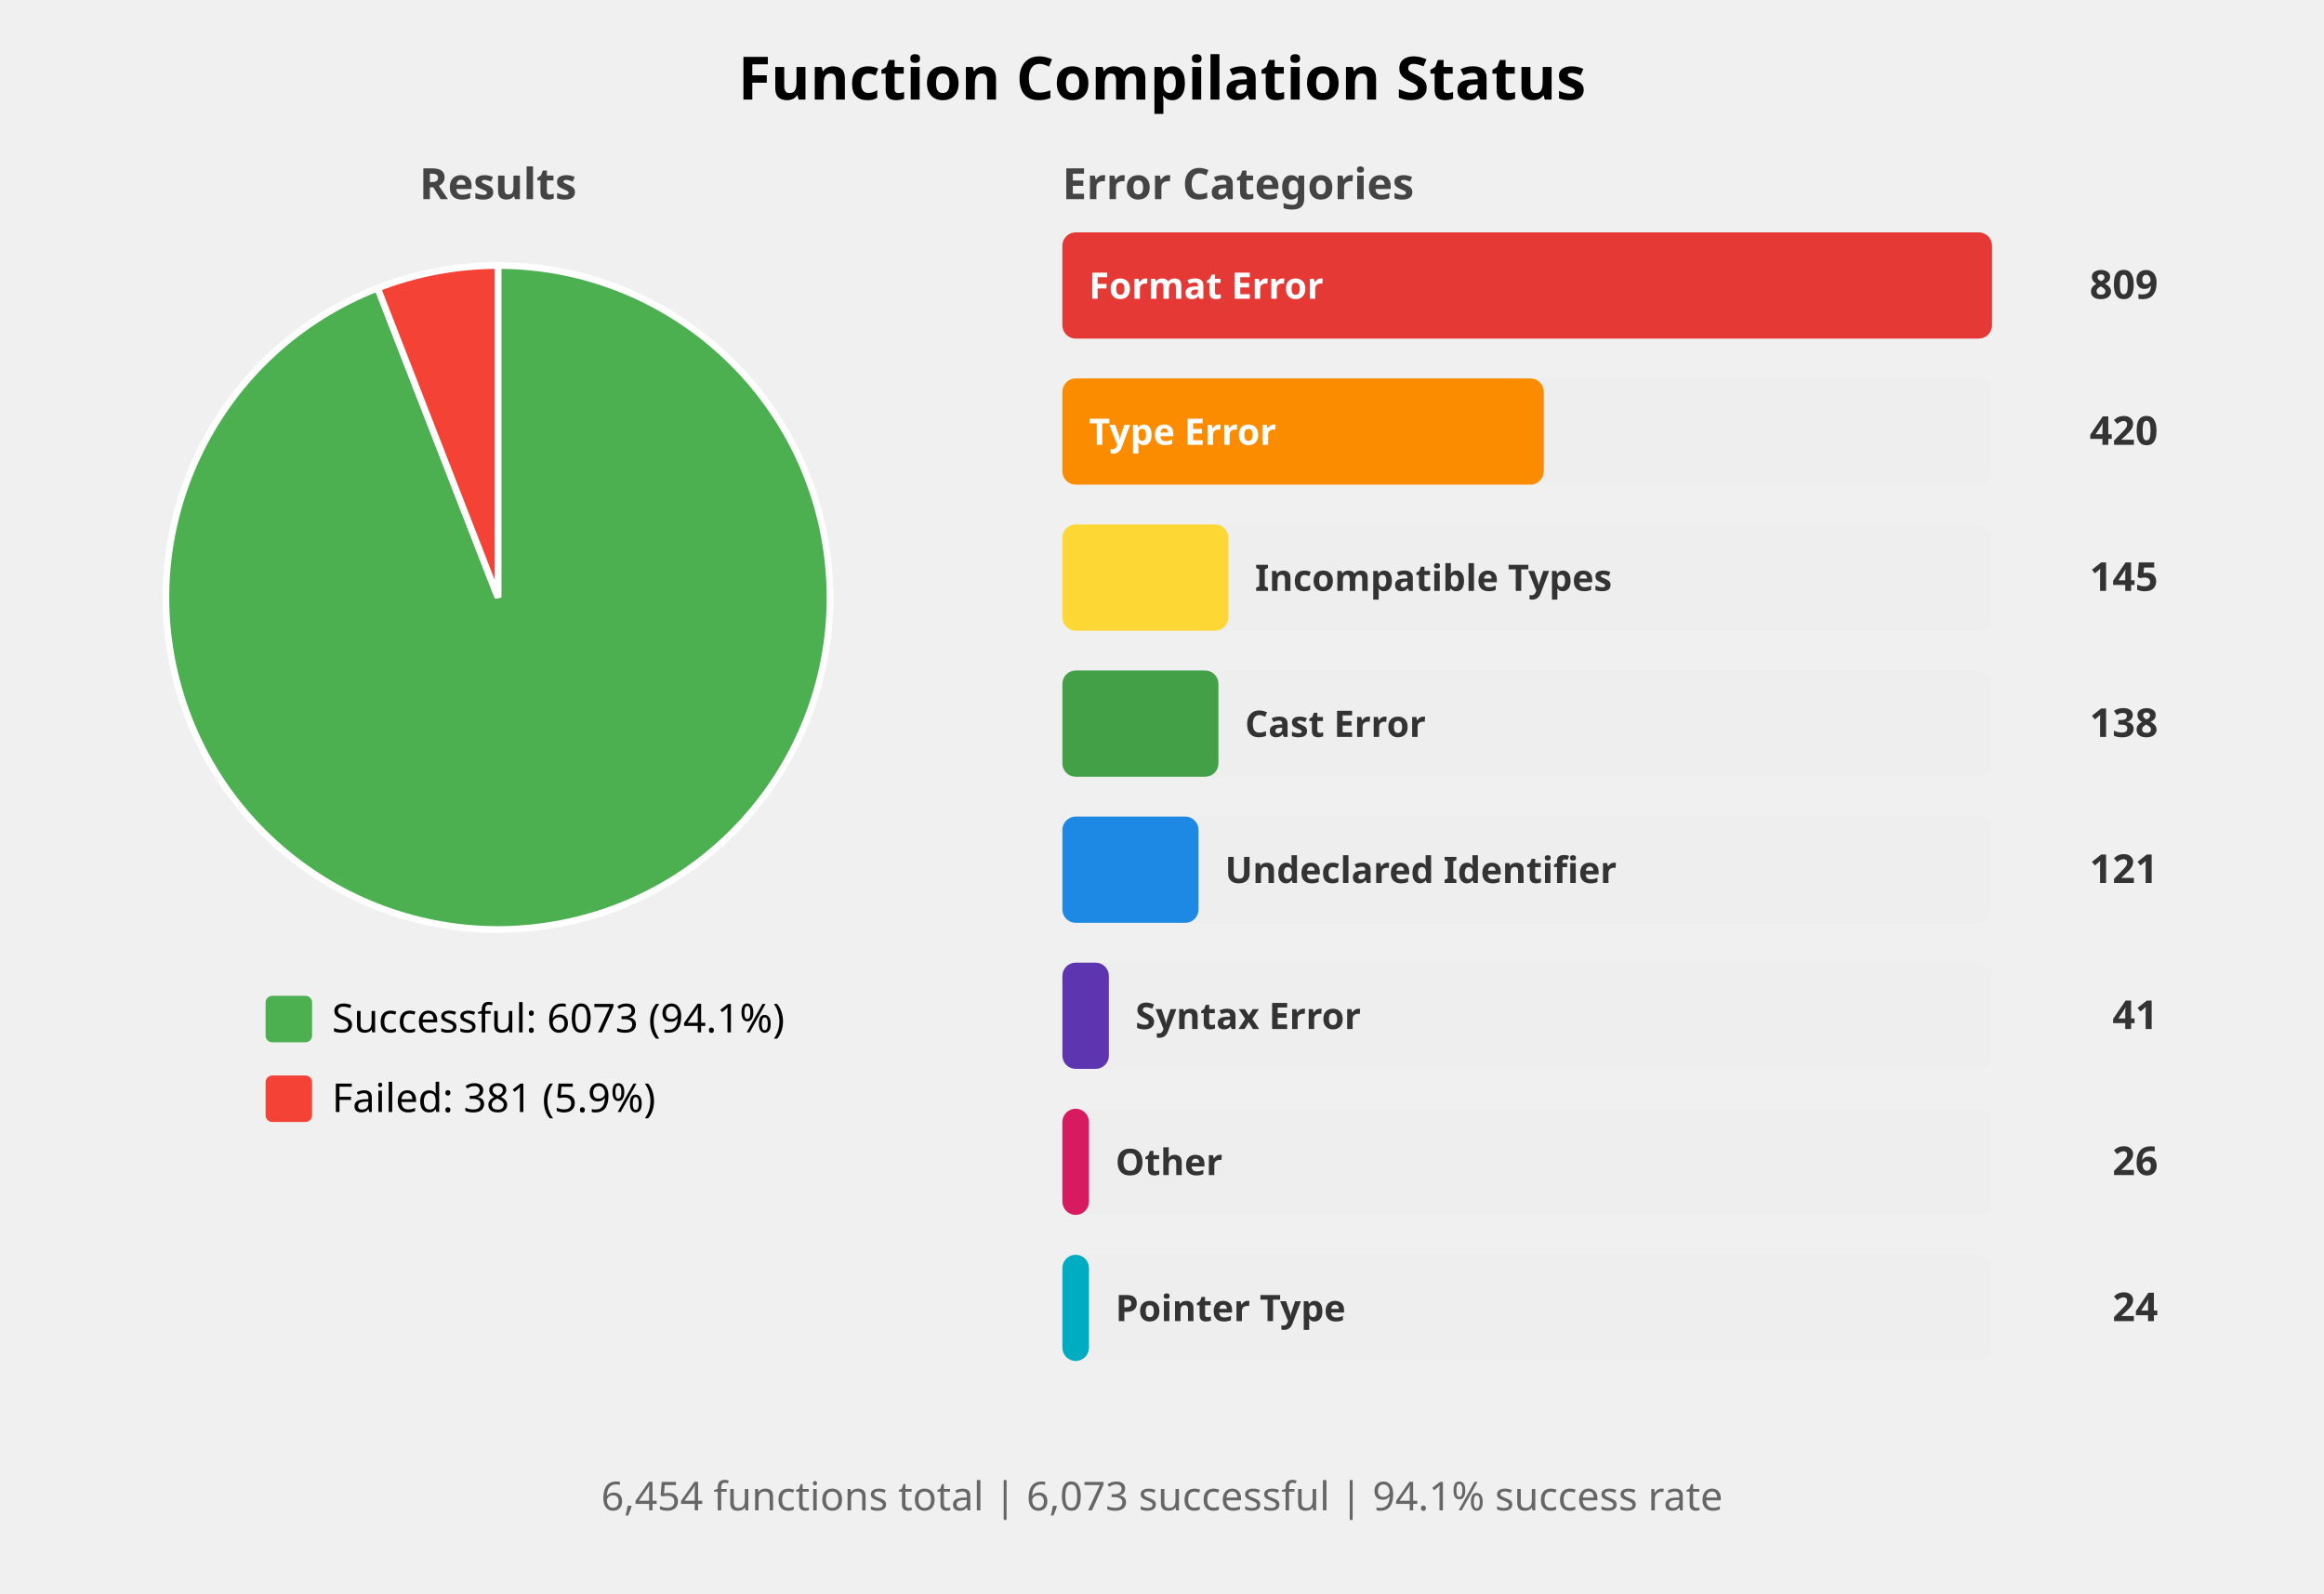
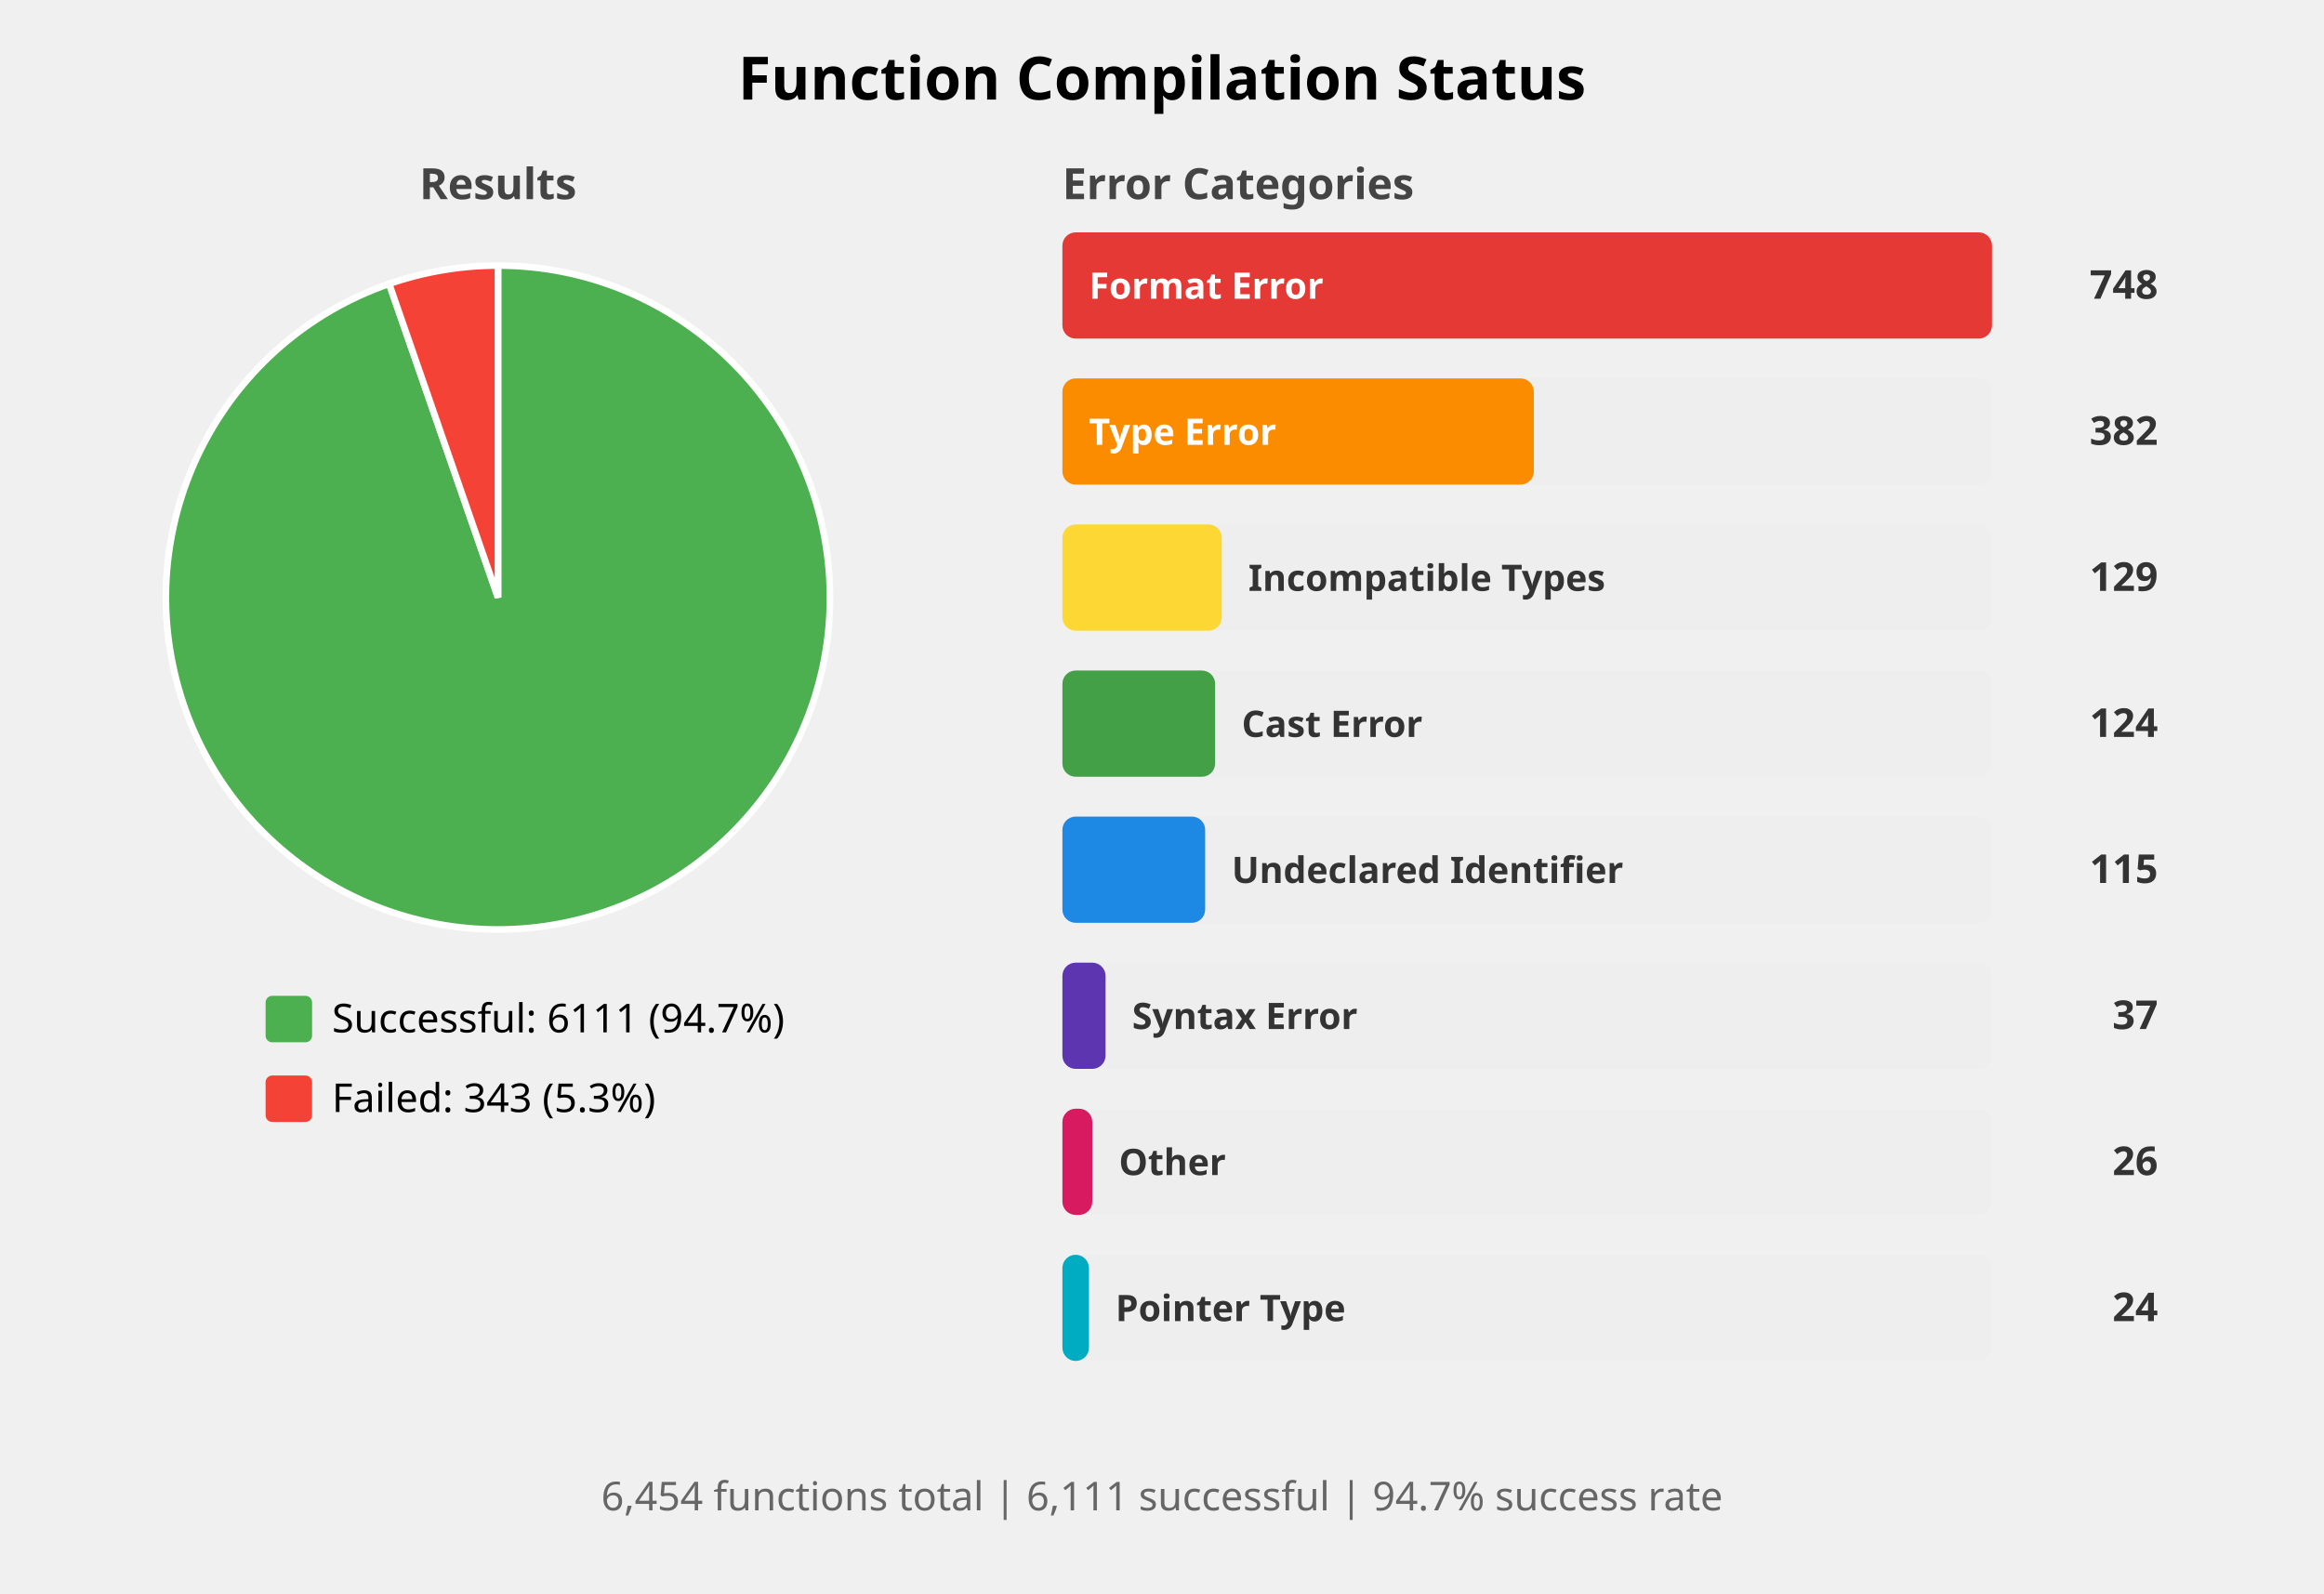
<svg xmlns="http://www.w3.org/2000/svg" width="700" height="480" viewBox="0 0 700 480">
  <style>
    .title { font: bold 18px sans-serif; }
    .subtitle { font: bold 13px sans-serif; fill: #444; }
    .label { font: 12px sans-serif; }
    .bar-label { font: bold 11px sans-serif; fill: white; }
    .bar-label-dark { font: bold 11px sans-serif; fill: #333; }
    .count { font: bold 12px sans-serif; fill: #333; }
    .summary { font: 12px sans-serif; fill: #666; }
  </style>
  <rect width="100%%" height="100%%" fill="white" />
  <text x="350" y="30" class="title" text-anchor="middle">Function Compilation Status</text>
  <text x="150" y="60" class="subtitle" text-anchor="middle">Results</text>
-   <path d="M 150,180 L 150.00,80.00 A 100,100 0 1,1 113.75,86.80 Z" fill="#4CAF50" stroke="white" stroke-width="2" />
-   <path d="M 150,180 L 113.75,86.80 A 100,100 0 0,1 150.00,80.00 Z" fill="#F44336" stroke="white" stroke-width="2" />
+   <path d="M 150,180 L 150.00,80.00 A 100,100 0 1,1 117.22,85.52 Z" fill="#4CAF50" stroke="white" stroke-width="2" />
+   <path d="M 150,180 L 117.22,85.52 A 100,100 0 0,1 150.00,80.00 Z" fill="#F44336" stroke="white" stroke-width="2" />
  <rect x="80" y="300" width="14" height="14" fill="#4CAF50" rx="2" />
-   <text x="100" y="311" class="label">Successful: 6073 (94.1%)</text>
+   <text x="100" y="311" class="label">Successful: 6111 (94.7%)</text>
  <rect x="80" y="324" width="14" height="14" fill="#F44336" rx="2" />
-   <text x="100" y="335" class="label">Failed: 381 (5.9%)</text>
+   <text x="100" y="335" class="label">Failed: 343 (5.3%)</text>
  <text x="320" y="60" class="subtitle">Error Categories</text>
  <rect x="320" y="70" width="280" height="32" fill="#EEEEEE" rx="4" />
  <rect x="320" y="70" width="280" height="32" fill="#E53935" rx="4" />
  <text x="328" y="90" class="bar-label">Format Error</text>
-   <text x="650" y="90" class="count" text-anchor="end">809</text>
+   <text x="650" y="90" class="count" text-anchor="end">748</text>
  <rect x="320" y="114" width="280" height="32" fill="#EEEEEE" rx="4" />
-   <rect x="320" y="114" width="145" height="32" fill="#FB8C00" rx="4" />
+   <rect x="320" y="114" width="142" height="32" fill="#FB8C00" rx="4" />
  <text x="328" y="134" class="bar-label">Type Error</text>
-   <text x="650" y="134" class="count" text-anchor="end">420</text>
+   <text x="650" y="134" class="count" text-anchor="end">382</text>
  <rect x="320" y="158" width="280" height="32" fill="#EEEEEE" rx="4" />
-   <rect x="320" y="158" width="50" height="32" fill="#FDD835" rx="4" />
-   <text x="378" y="178" class="bar-label-dark">Incompatible Types</text>
-   <text x="650" y="178" class="count" text-anchor="end">145</text>
+   <rect x="320" y="158" width="48" height="32" fill="#FDD835" rx="4" />
+   <text x="376" y="178" class="bar-label-dark">Incompatible Types</text>
+   <text x="650" y="178" class="count" text-anchor="end">129</text>
  <rect x="320" y="202" width="280" height="32" fill="#EEEEEE" rx="4" />
-   <rect x="320" y="202" width="47" height="32" fill="#43A047" rx="4" />
-   <text x="375" y="222" class="bar-label-dark">Cast Error</text>
-   <text x="650" y="222" class="count" text-anchor="end">138</text>
+   <rect x="320" y="202" width="46" height="32" fill="#43A047" rx="4" />
+   <text x="374" y="222" class="bar-label-dark">Cast Error</text>
+   <text x="650" y="222" class="count" text-anchor="end">124</text>
  <rect x="320" y="246" width="280" height="32" fill="#EEEEEE" rx="4" />
-   <rect x="320" y="246" width="41" height="32" fill="#1E88E5" rx="4" />
-   <text x="369" y="266" class="bar-label-dark">Undeclared Identifier</text>
-   <text x="650" y="266" class="count" text-anchor="end">121</text>
+   <rect x="320" y="246" width="43" height="32" fill="#1E88E5" rx="4" />
+   <text x="371" y="266" class="bar-label-dark">Undeclared Identifier</text>
+   <text x="650" y="266" class="count" text-anchor="end">115</text>
  <rect x="320" y="290" width="280" height="32" fill="#EEEEEE" rx="4" />
-   <rect x="320" y="290" width="14" height="32" fill="#5E35B1" rx="4" />
-   <text x="342" y="310" class="bar-label-dark">Syntax Error</text>
-   <text x="650" y="310" class="count" text-anchor="end">41</text>
+   <rect x="320" y="290" width="13" height="32" fill="#5E35B1" rx="4" />
+   <text x="341" y="310" class="bar-label-dark">Syntax Error</text>
+   <text x="650" y="310" class="count" text-anchor="end">37</text>
  <rect x="320" y="334" width="280" height="32" fill="#EEEEEE" rx="4" />
-   <rect x="320" y="334" width="8" height="32" fill="#D81B60" rx="4" />
-   <text x="336" y="354" class="bar-label-dark">Other</text>
+   <rect x="320" y="334" width="9" height="32" fill="#D81B60" rx="4" />
+   <text x="337" y="354" class="bar-label-dark">Other</text>
  <text x="650" y="354" class="count" text-anchor="end">26</text>
  <rect x="320" y="378" width="280" height="32" fill="#EEEEEE" rx="4" />
  <rect x="320" y="378" width="8" height="32" fill="#00ACC1" rx="4" />
  <text x="336" y="398" class="bar-label-dark">Pointer Type</text>
  <text x="650" y="398" class="count" text-anchor="end">24</text>
  <text x="350" y="455" class="summary" text-anchor="middle">
-     6,454 functions total | 6,073 successful | 94.1% success rate
+     6,454 functions total | 6,111 successful | 94.7% success rate
  </text>
</svg>
